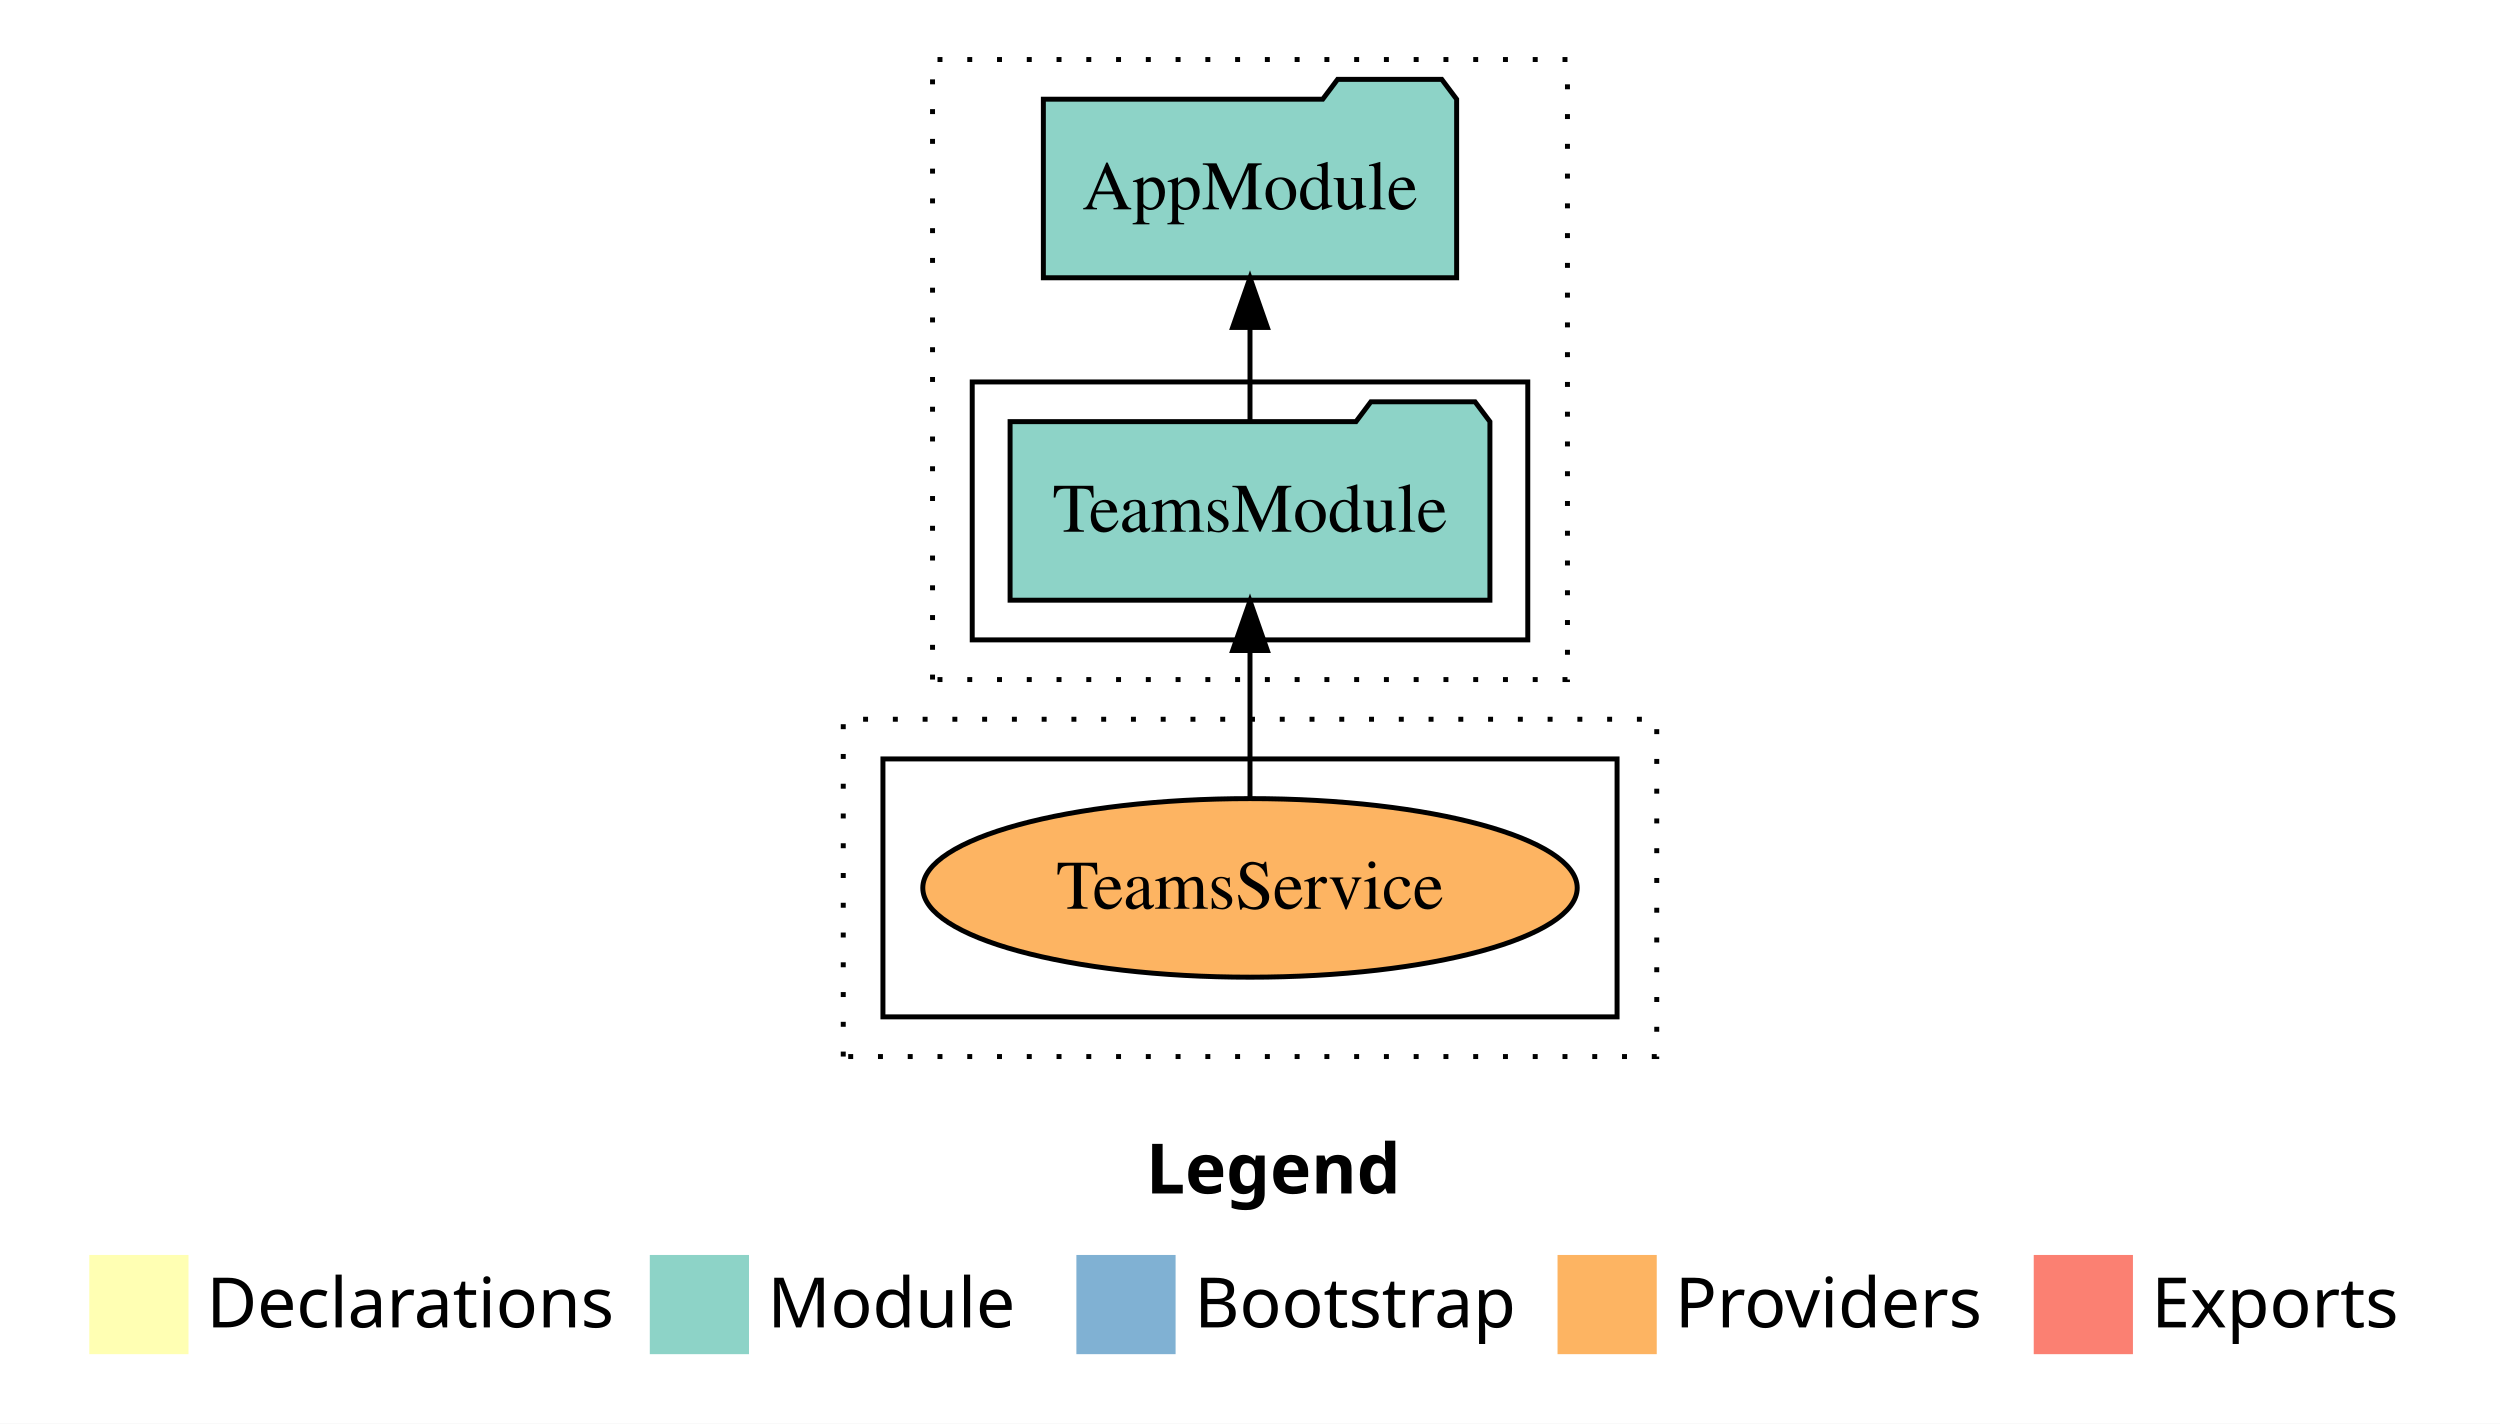
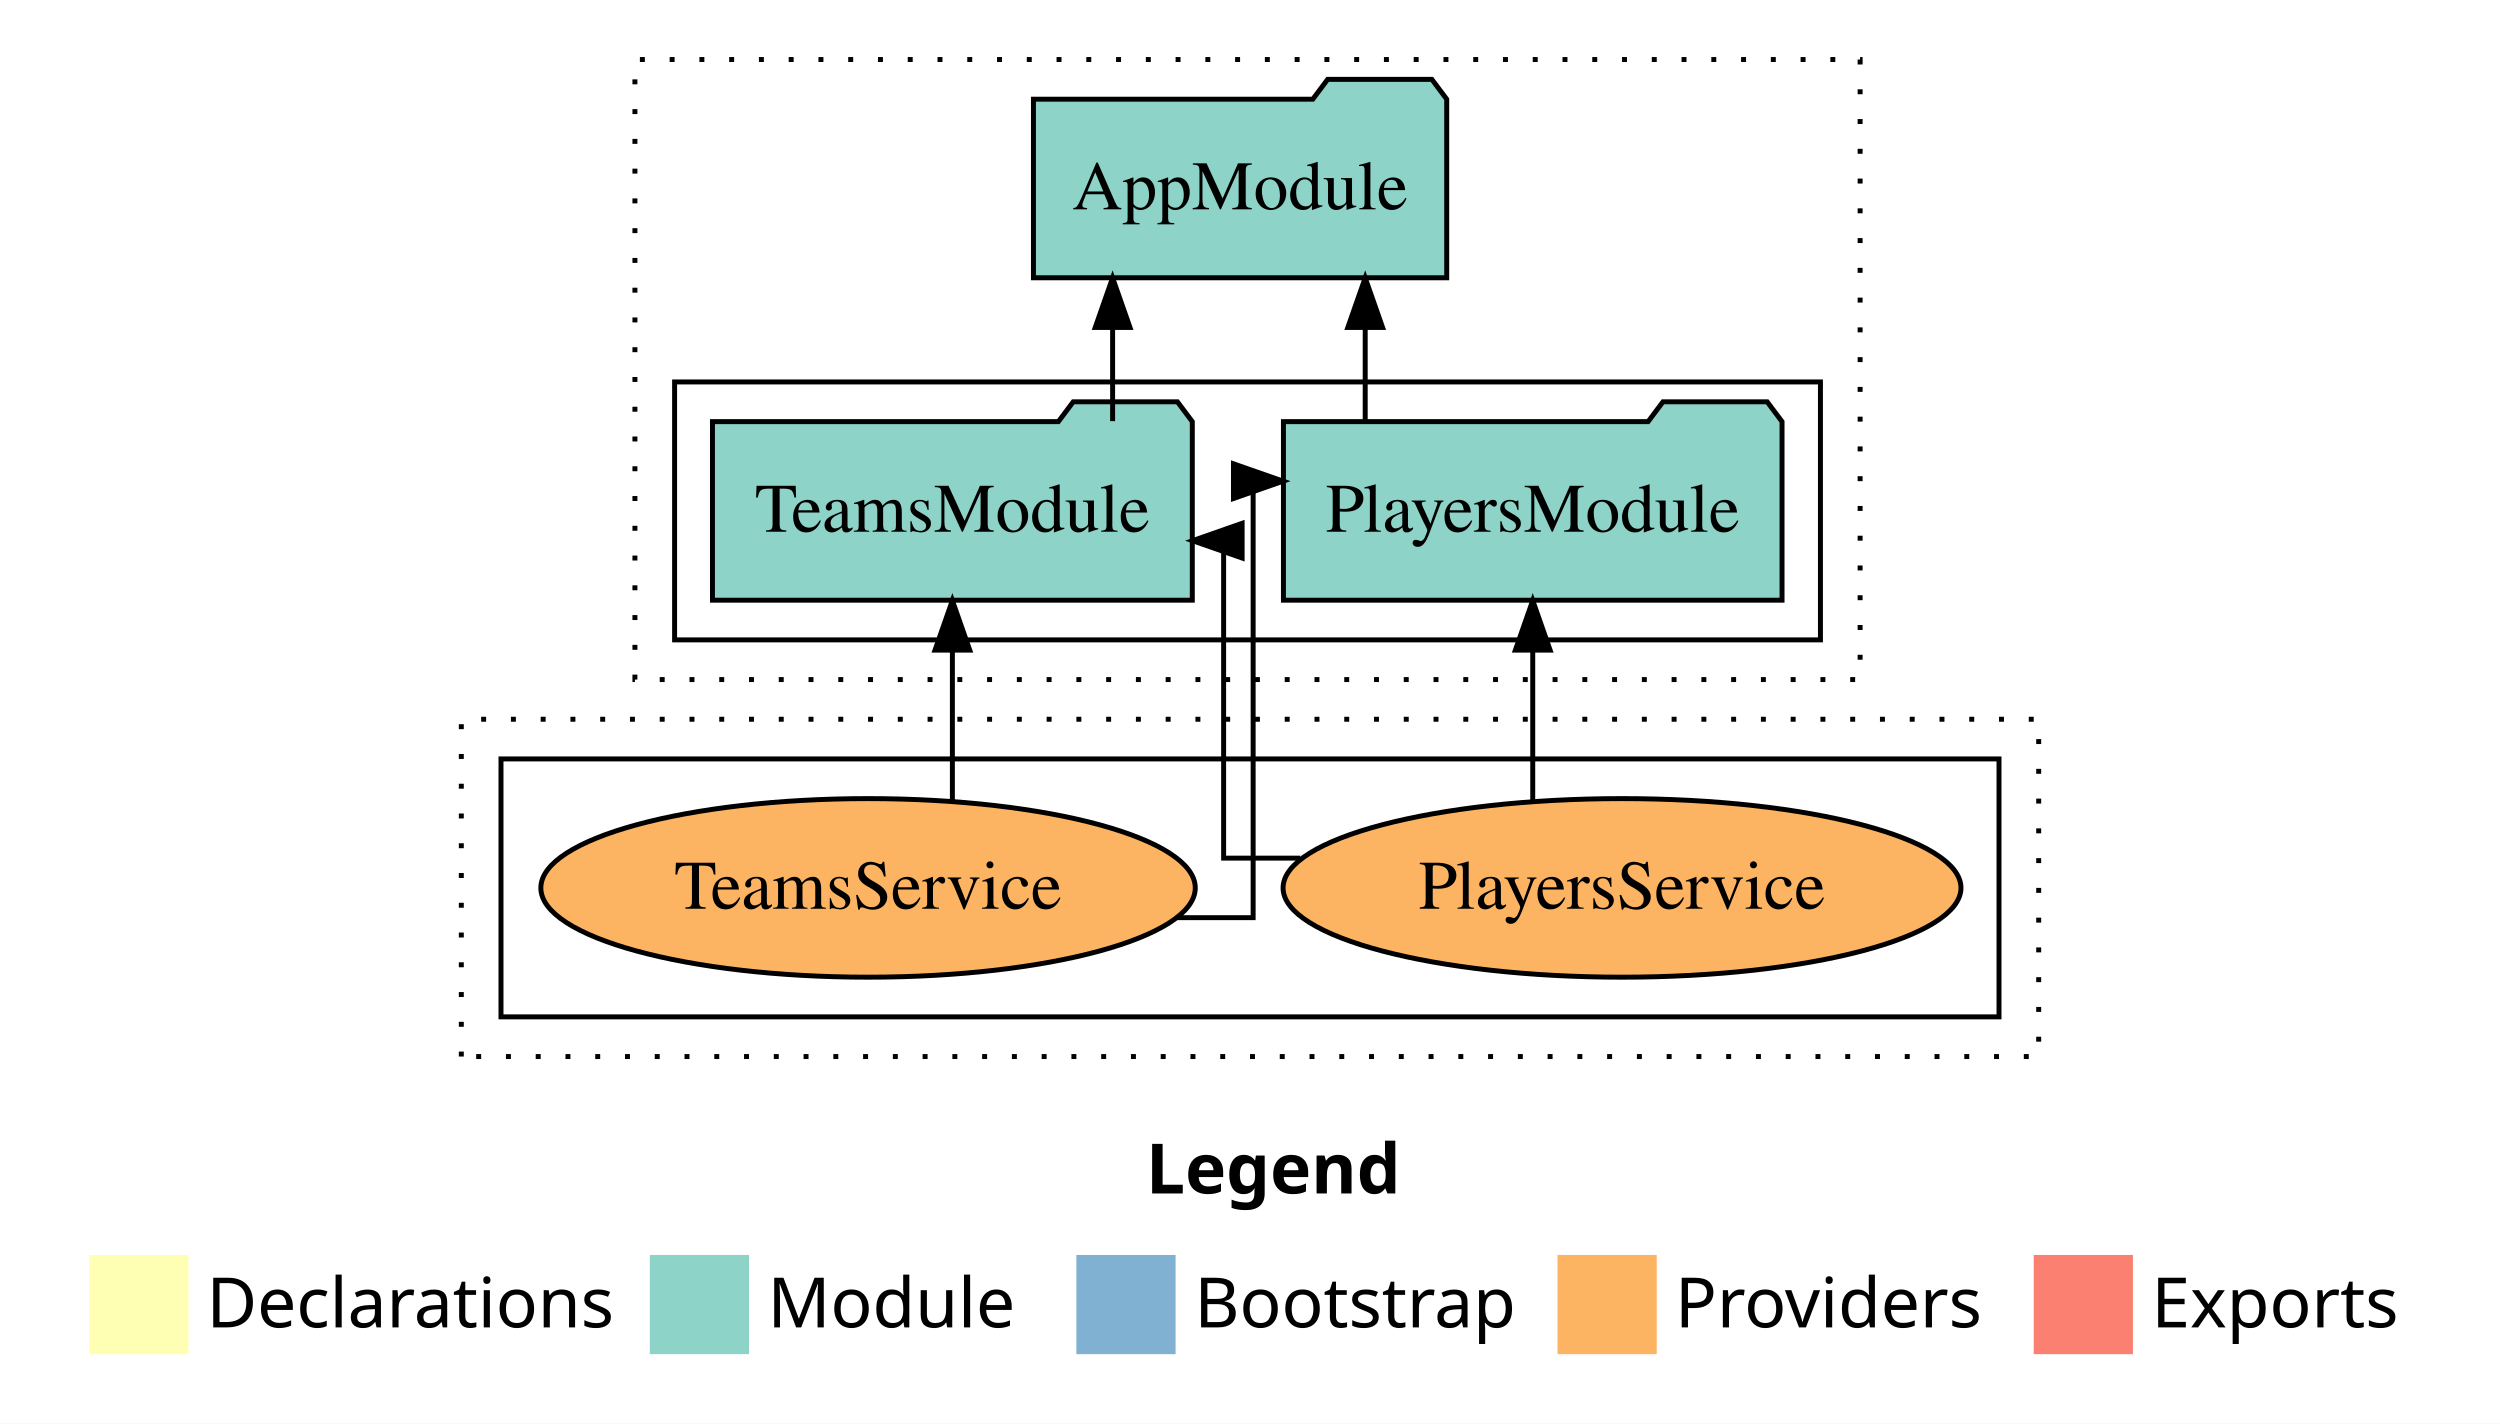
<svg xmlns="http://www.w3.org/2000/svg" width="504pt" height="287pt" viewBox="0.00 0.00 504.00 287.00">
  <g id="graph0" class="graph" transform="scale(1 1) rotate(0) translate(4 283)">
    <polygon fill="#ffffff" stroke="transparent" points="-4,4 -4,-283 500,-283 500,4 -4,4" />
    <text text-anchor="start" x="227.009" y="-42.4" font-family="sans-serif" font-weight="bold" font-size="14.00" fill="#000000">Legend</text>
    <polygon fill="#ffffb3" stroke="transparent" points="14,-10 14,-30 34,-30 34,-10 14,-10" />
    <text text-anchor="start" x="37.629" y="-15.4" font-family="sans-serif" font-size="14.00" fill="#000000">  Declarations</text>
    <polygon fill="#8dd3c7" stroke="transparent" points="127,-10 127,-30 147,-30 147,-10 127,-10" />
    <text text-anchor="start" x="150.725" y="-15.4" font-family="sans-serif" font-size="14.00" fill="#000000">  Module</text>
    <polygon fill="#80b1d3" stroke="transparent" points="213,-10 213,-30 233,-30 233,-10 213,-10" />
    <text text-anchor="start" x="236.781" y="-15.4" font-family="sans-serif" font-size="14.00" fill="#000000">  Bootstrap</text>
    <polygon fill="#fdb462" stroke="transparent" points="310,-10 310,-30 330,-30 330,-10 310,-10" />
    <text text-anchor="start" x="333.673" y="-15.4" font-family="sans-serif" font-size="14.00" fill="#000000">  Providers</text>
    <polygon fill="#fb8072" stroke="transparent" points="406,-10 406,-30 426,-30 426,-10 406,-10" />
    <text text-anchor="start" x="429.726" y="-15.4" font-family="sans-serif" font-size="14.00" fill="#000000">  Exports</text>
    <g id="clust1" class="cluster">
-       <polygon fill="none" stroke="#000000" stroke-dasharray="1,5" points="184,-146 184,-271 312,-271 312,-146 184,-146" />
+       <polygon fill="none" stroke="#000000" stroke-dasharray="1,5" points="124,-146 124,-271 371,-271 371,-146 124,-146" />
    </g>
    <g id="clust3" class="cluster">
-       <polygon fill="none" stroke="#000000" points="192,-154 192,-206 304,-206 304,-154 192,-154" />
+       <polygon fill="none" stroke="#000000" points="132,-154 132,-206 363,-206 363,-154 132,-154" />
    </g>
    <g id="clust7" class="cluster">
-       <polygon fill="none" stroke="#000000" stroke-dasharray="1,5" points="166,-70 166,-138 330,-138 330,-70 166,-70" />
+       <polygon fill="none" stroke="#000000" stroke-dasharray="1,5" points="89,-70 89,-138 407,-138 407,-70 89,-70" />
    </g>
    <g id="clust12" class="cluster">
-       <polygon fill="none" stroke="#000000" points="174,-78 174,-130 322,-130 322,-78 174,-78" />
+       <polygon fill="none" stroke="#000000" points="97,-78 97,-130 399,-130 399,-78 97,-78" />
    </g>
    <g id="node1" class="node">
-       <polygon fill="#8dd3c7" stroke="#000000" points="296.367,-198 293.367,-202 272.367,-202 269.367,-198 199.633,-198 199.633,-162 296.367,-162 296.367,-198" />
-       <text text-anchor="middle" x="248" y="-175.8" font-family="Times,serif" font-size="14.00" fill="#000000">TeamsModule</text>
+       <polygon fill="#8dd3c7" stroke="#000000" points="355.258,-198 352.258,-202 331.258,-202 328.258,-198 254.742,-198 254.742,-162 355.258,-162 355.258,-198" />
+       <text text-anchor="middle" x="305" y="-175.8" font-family="Times,serif" font-size="14.00" fill="#000000">PlayersModule</text>
+     </g>
+     <g id="node3" class="node">
+       <polygon fill="#8dd3c7" stroke="#000000" points="287.657,-263 284.657,-267 263.657,-267 260.657,-263 204.343,-263 204.343,-227 287.657,-227 287.657,-263" />
+       <text text-anchor="middle" x="246" y="-240.8" font-family="Times,serif" font-size="14.00" fill="#000000">AppModule</text>
+     </g>
+     <g id="edge1" class="edge">
+       <path fill="none" stroke="#000000" d="M271.225,-198.106C271.225,-198.106 271.225,-216.991 271.225,-216.991" />
+       <polygon fill="#000000" stroke="#000000" points="267.725,-216.991 271.225,-226.991 274.725,-216.991 267.725,-216.991" />
    </g>
    <g id="node2" class="node">
-       <polygon fill="#8dd3c7" stroke="#000000" points="289.657,-263 286.657,-267 265.657,-267 262.657,-263 206.343,-263 206.343,-227 289.657,-227 289.657,-263" />
-       <text text-anchor="middle" x="248" y="-240.8" font-family="Times,serif" font-size="14.00" fill="#000000">AppModule</text>
-     </g>
-     <g id="edge1" class="edge">
-       <path fill="none" stroke="#000000" d="M248,-198.106C248,-198.106 248,-216.991 248,-216.991" />
-       <polygon fill="#000000" stroke="#000000" points="244.5,-216.991 248,-226.991 251.5,-216.991 244.5,-216.991" />
-     </g>
-     <g id="node3" class="node">
-       <ellipse fill="#fdb462" stroke="#000000" cx="248" cy="-104" rx="65.966" ry="18" />
-       <text text-anchor="middle" x="248" y="-99.8" font-family="Times,serif" font-size="14.00" fill="#000000">TeamsService</text>
+       <polygon fill="#8dd3c7" stroke="#000000" points="236.367,-198 233.367,-202 212.367,-202 209.367,-198 139.633,-198 139.633,-162 236.367,-162 236.367,-198" />
+       <text text-anchor="middle" x="188" y="-175.8" font-family="Times,serif" font-size="14.00" fill="#000000">TeamsModule</text>
    </g>
    <g id="edge2" class="edge">
-       <path fill="none" stroke="#000000" d="M248,-122.011C248,-122.011 248,-151.855 248,-151.855" />
-       <polygon fill="#000000" stroke="#000000" points="244.5,-151.855 248,-161.855 251.5,-151.855 244.5,-151.855" />
+       <path fill="none" stroke="#000000" d="M220.303,-198.106C220.303,-198.106 220.303,-216.991 220.303,-216.991" />
+       <polygon fill="#000000" stroke="#000000" points="216.803,-216.991 220.303,-226.991 223.803,-216.991 216.803,-216.991" />
+     </g>
+     <g id="node4" class="node">
+       <ellipse fill="#fdb462" stroke="#000000" cx="323" cy="-104" rx="68.332" ry="18" />
+       <text text-anchor="middle" x="323" y="-99.8" font-family="Times,serif" font-size="14.00" fill="#000000">PlayersService</text>
+     </g>
+     <g id="edge3" class="edge">
+       <path fill="none" stroke="#000000" d="M305,-121.627C305,-121.627 305,-151.941 305,-151.941" />
+       <polygon fill="#000000" stroke="#000000" points="301.5,-151.941 305,-161.941 308.5,-151.941 301.5,-151.941" />
+     </g>
+     <g id="edge5" class="edge">
+       <path fill="none" stroke="#000000" d="M258.169,-110C249.036,-110 242.683,-110 242.683,-110 242.683,-110 242.683,-174 242.683,-174 242.683,-174 242.056,-174 242.056,-174" />
+       <polygon fill="#000000" stroke="#000000" points="246.41,-170.5 236.41,-174 246.41,-177.5 246.41,-170.5" />
+     </g>
+     <g id="node5" class="node">
+       <ellipse fill="#fdb462" stroke="#000000" cx="171" cy="-104" rx="65.966" ry="18" />
+       <text text-anchor="middle" x="171" y="-99.8" font-family="Times,serif" font-size="14.00" fill="#000000">TeamsService</text>
+     </g>
+     <g id="edge4" class="edge">
+       <path fill="none" stroke="#000000" d="M233.296,-98C242.321,-98 248.633,-98 248.633,-98 248.633,-98 248.633,-186 248.633,-186 248.633,-186 249.237,-186 249.237,-186" />
+       <polygon fill="#000000" stroke="#000000" points="244.666,-189.5 254.666,-186 244.666,-182.5 244.666,-189.5" />
+     </g>
+     <g id="edge6" class="edge">
+       <path fill="none" stroke="#000000" d="M188,-121.627C188,-121.627 188,-151.941 188,-151.941" />
+       <polygon fill="#000000" stroke="#000000" points="184.5,-151.941 188,-161.941 191.5,-151.941 184.5,-151.941" />
    </g>
  </g>
</svg>
